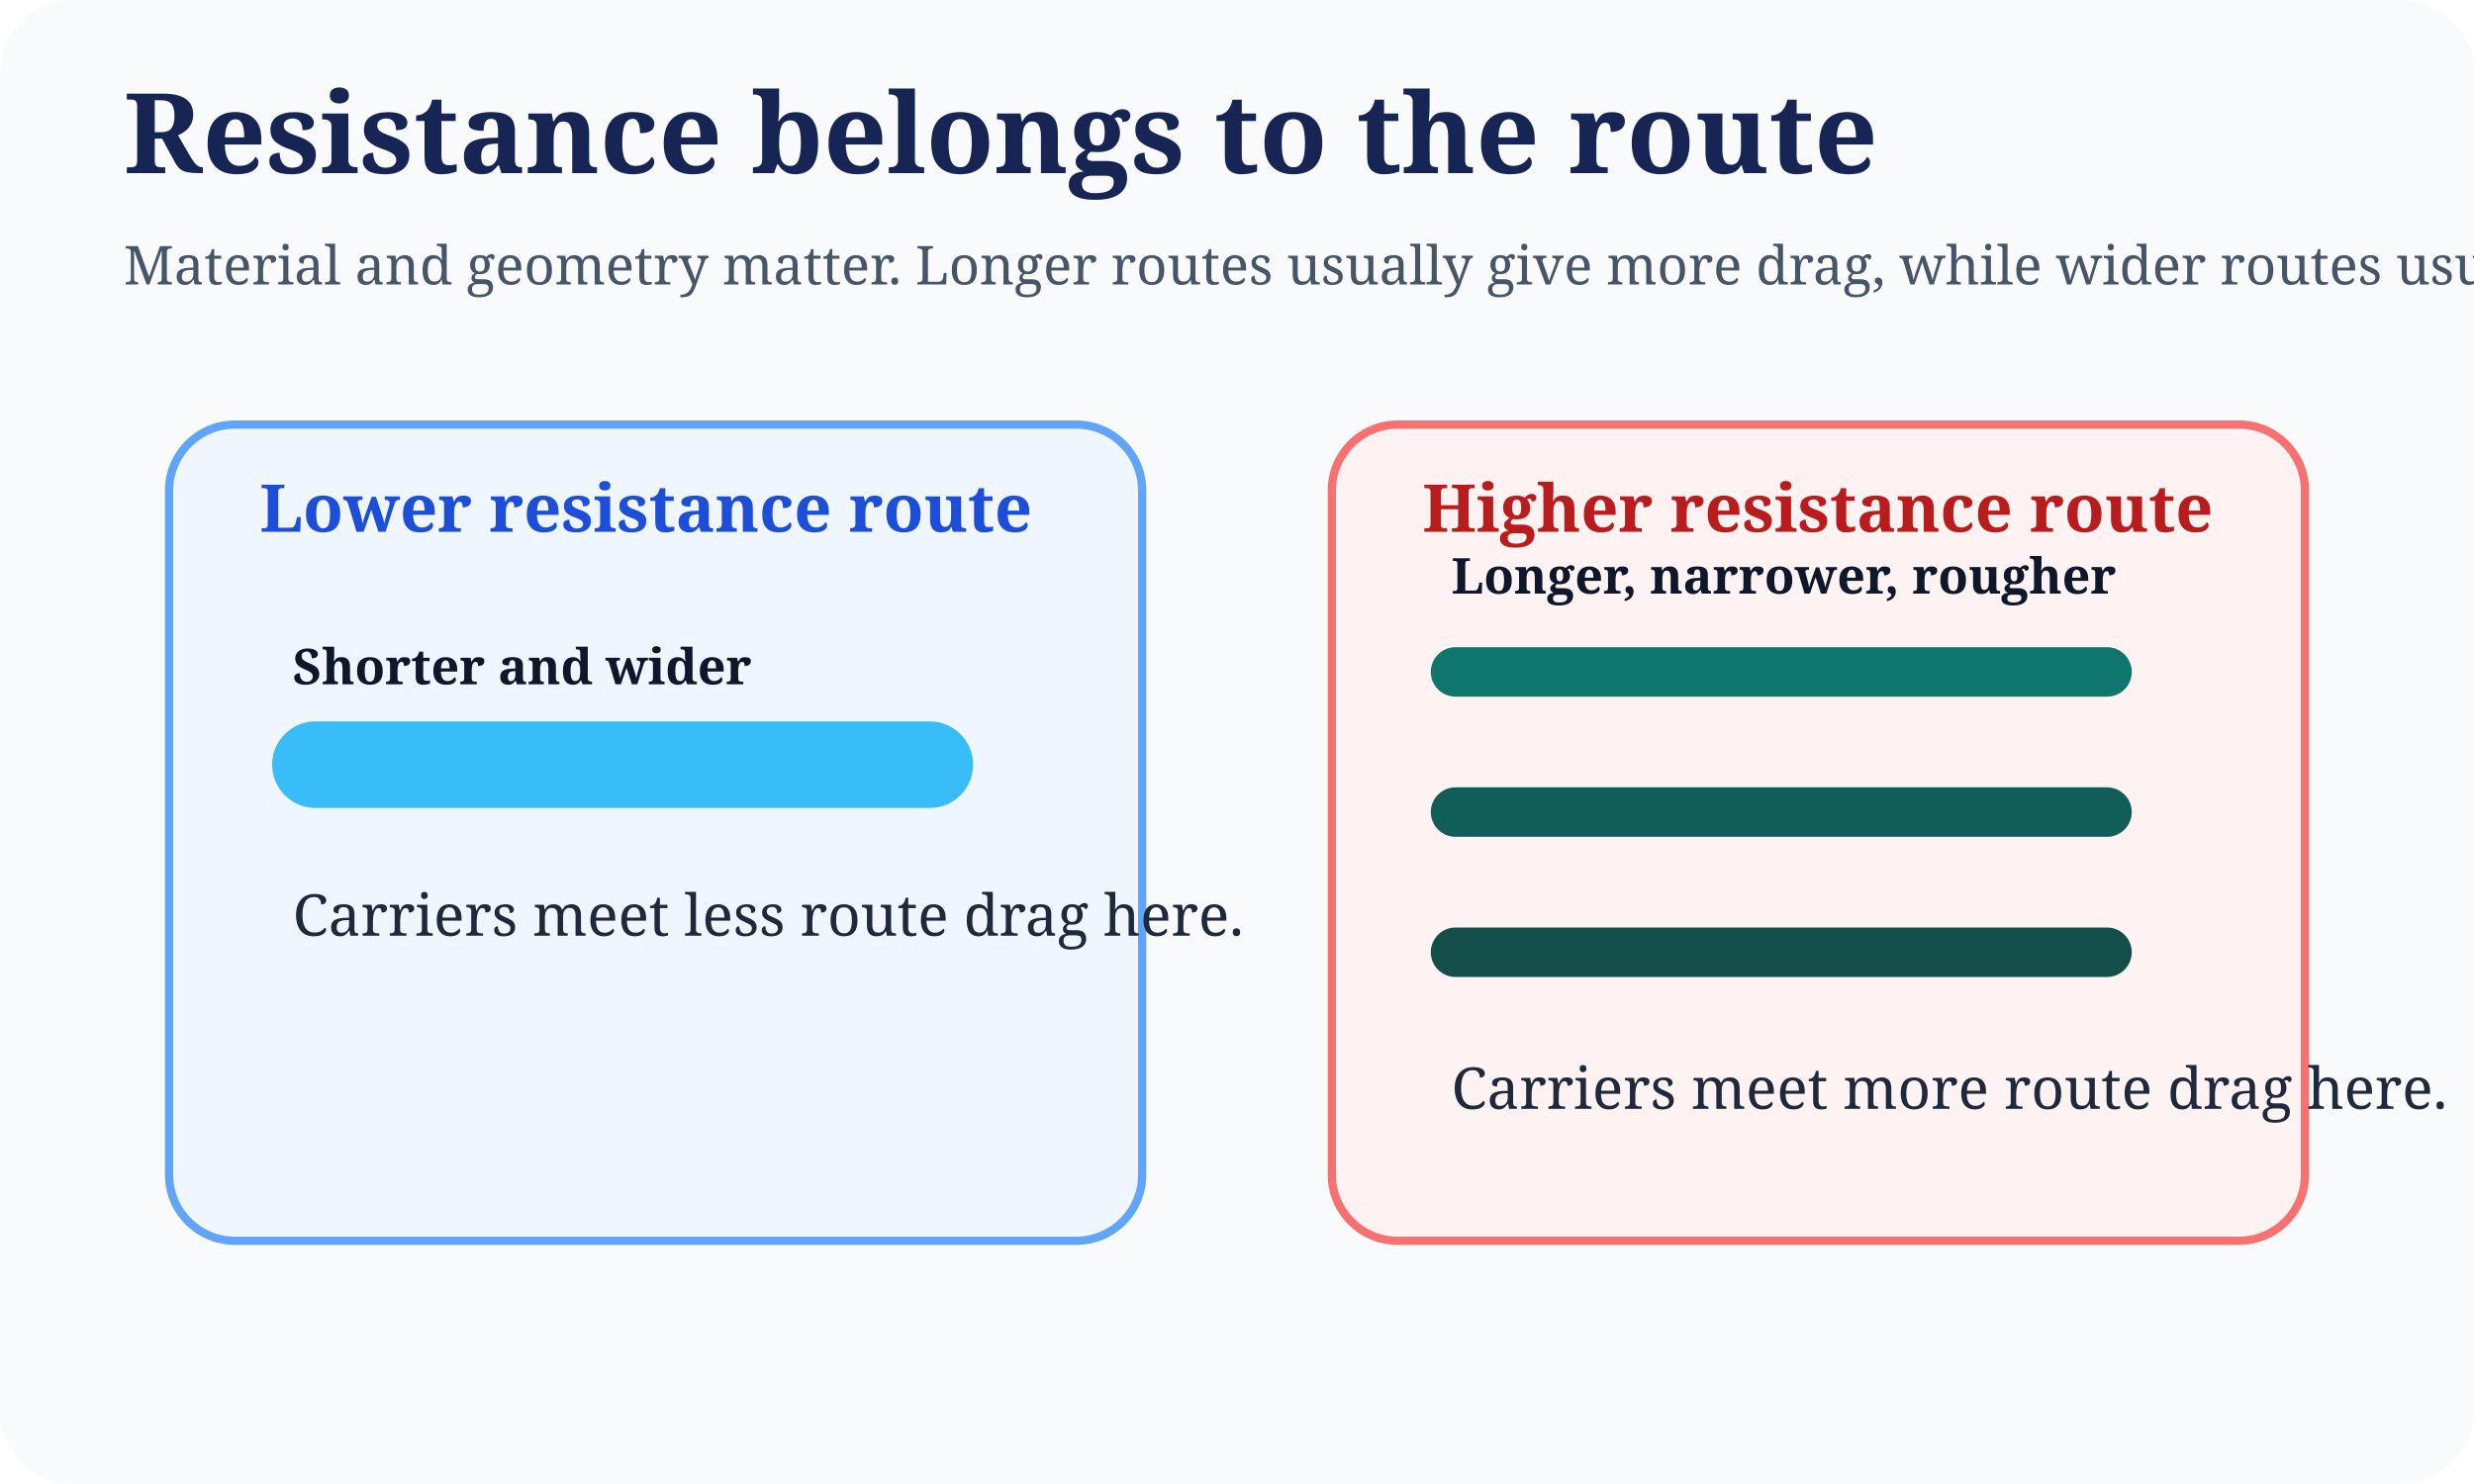
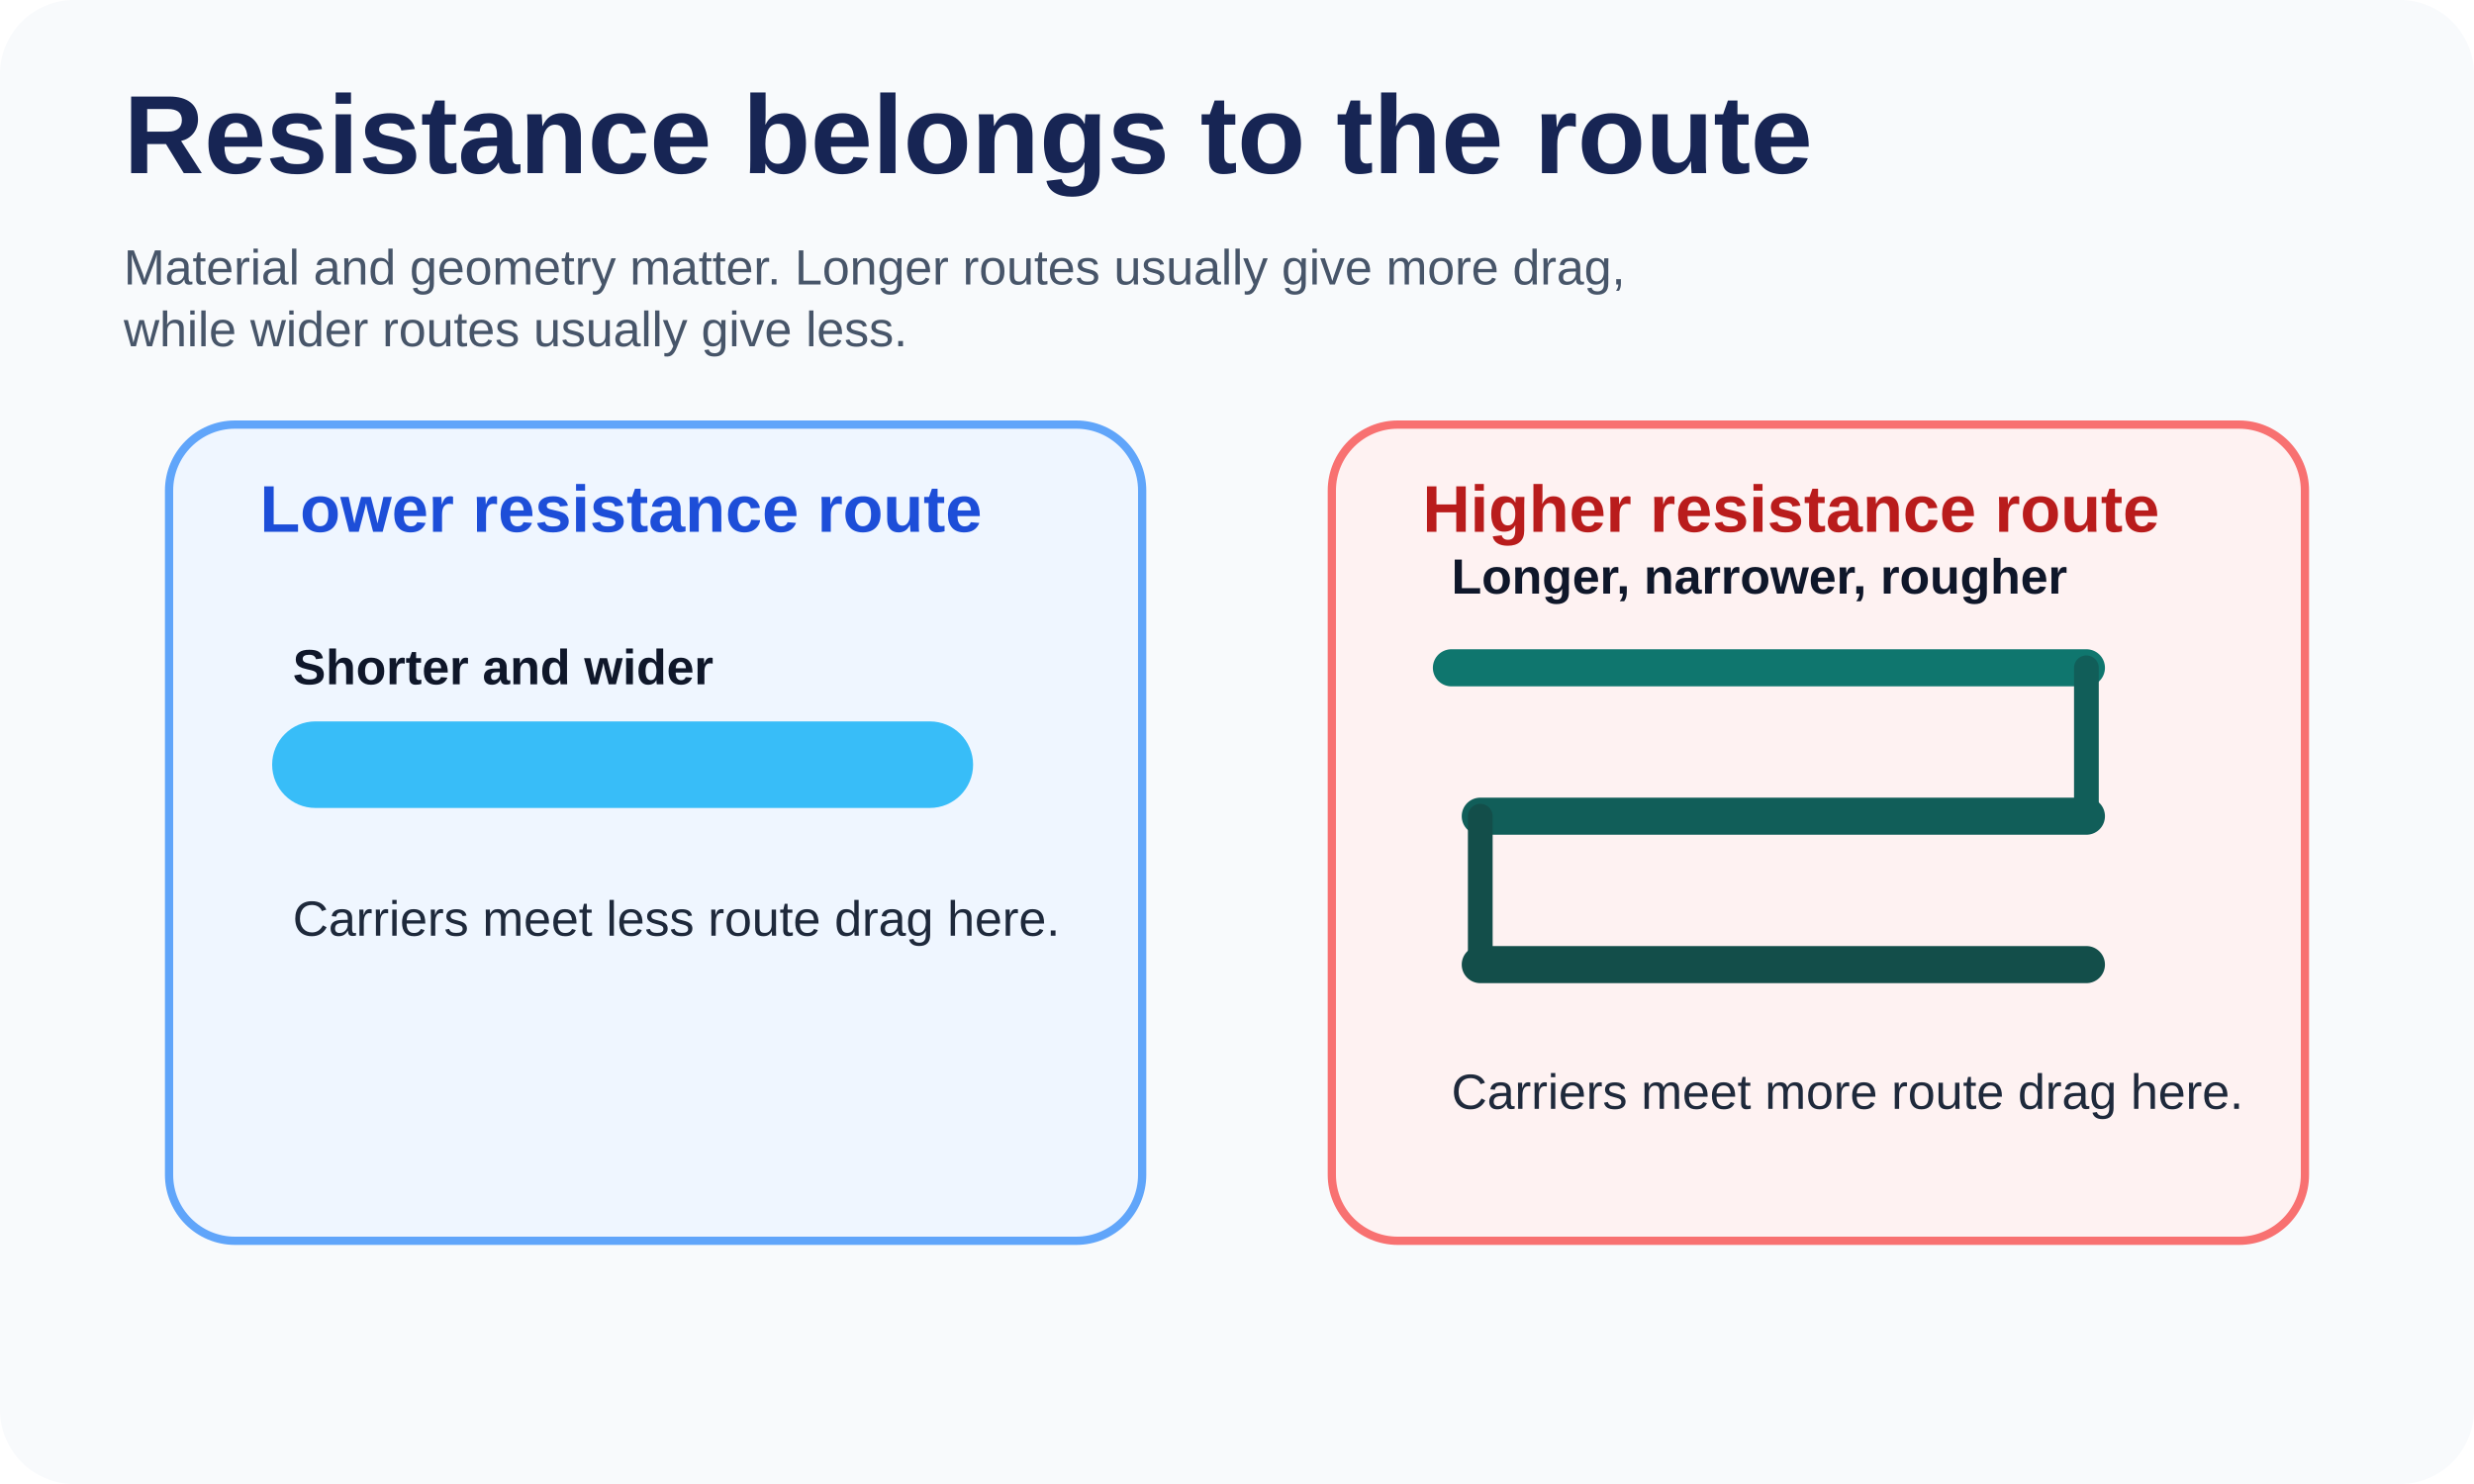
<svg xmlns="http://www.w3.org/2000/svg" width="1200" height="720" viewBox="0 0 1200 720" fill="none">
  <rect width="1200" height="720" rx="36" fill="#F8FAFC" />
-   <text x="60" y="84" fill="#172554" font-family="Georgia, serif" font-size="54" font-weight="700">Resistance belongs to the route</text>
-   <text x="60" y="138" fill="#475569" font-family="Georgia, serif" font-size="26">Material and geometry matter. Longer routes usually give more drag, while wider routes usually give less.</text>
+   <text x="60" y="84" fill="#172554" font-family="Arial, Helvetica, sans-serif" font-size="54" font-weight="700">Resistance belongs to the route</text>
+   <text x="60" y="138" fill="#475569" font-family="Arial, Helvetica, sans-serif" font-size="24">
+     <tspan x="60" dy="0">Material and geometry matter. Longer routes usually give more drag,</tspan>
+     <tspan x="60" dy="30">while wider routes usually give less.</tspan>
+   </text>
  <rect x="82" y="206" width="472" height="396" rx="32" fill="#EFF6FF" stroke="#60A5FA" stroke-width="4" />
-   <text x="126" y="258" fill="#1D4ED8" font-family="Georgia, serif" font-size="32" font-weight="700">Lower resistance route</text>
+   <text x="126" y="258" fill="#1D4ED8" font-family="Arial, Helvetica, sans-serif" font-size="32" font-weight="700">Lower resistance route</text>
  <rect x="132" y="350" width="340" height="42" rx="21" fill="#38BDF8" />
-   <text x="142" y="332" fill="#0F172A" font-family="Georgia, serif" font-size="24" font-weight="700">Shorter and wider</text>
-   <text x="142" y="454" fill="#1E293B" font-family="Georgia, serif" font-size="28">Carriers meet less route drag here.</text>
+   <text x="142" y="332" fill="#0F172A" font-family="Arial, Helvetica, sans-serif" font-size="24" font-weight="700">Shorter and wider</text>
+   <text x="142" y="454" fill="#1E293B" font-family="Arial, Helvetica, sans-serif" font-size="24">Carriers meet less route drag here.</text>
  <rect x="646" y="206" width="472" height="396" rx="32" fill="#FEF2F2" stroke="#F87171" stroke-width="4" />
-   <text x="690" y="258" fill="#B91C1C" font-family="Georgia, serif" font-size="32" font-weight="700">Higher resistance route</text>
-   <rect x="694" y="314" width="340" height="24" rx="12" fill="#0F766E" />
-   <rect x="694" y="382" width="340" height="24" rx="12" fill="#115E59" />
-   <rect x="694" y="450" width="340" height="24" rx="12" fill="#134E4A" />
-   <text x="704" y="288" fill="#0F172A" font-family="Georgia, serif" font-size="24" font-weight="700">Longer, narrower, rougher</text>
-   <text x="704" y="538" fill="#1E293B" font-family="Georgia, serif" font-size="28">Carriers meet more route drag here.</text>
+   <text x="690" y="258" fill="#B91C1C" font-family="Arial, Helvetica, sans-serif" font-size="32" font-weight="700">Higher resistance route</text>
+   <line x1="704" y1="324" x2="1012" y2="324" stroke="#0F766E" stroke-width="18" stroke-linecap="round" />
+   <line x1="1012" y1="324" x2="1012" y2="396" stroke="#115E59" stroke-width="12" stroke-linecap="round" />
+   <line x1="1012" y1="396" x2="718" y2="396" stroke="#115E59" stroke-width="18" stroke-linecap="round" />
+   <line x1="718" y1="396" x2="718" y2="468" stroke="#134E4A" stroke-width="12" stroke-linecap="round" />
+   <line x1="718" y1="468" x2="1012" y2="468" stroke="#134E4A" stroke-width="18" stroke-linecap="round" />
+   <text x="704" y="288" fill="#0F172A" font-family="Arial, Helvetica, sans-serif" font-size="24" font-weight="700">Longer, narrower, rougher</text>
+   <text x="704" y="538" fill="#1E293B" font-family="Arial, Helvetica, sans-serif" font-size="24">Carriers meet more route drag here.</text>
</svg>
